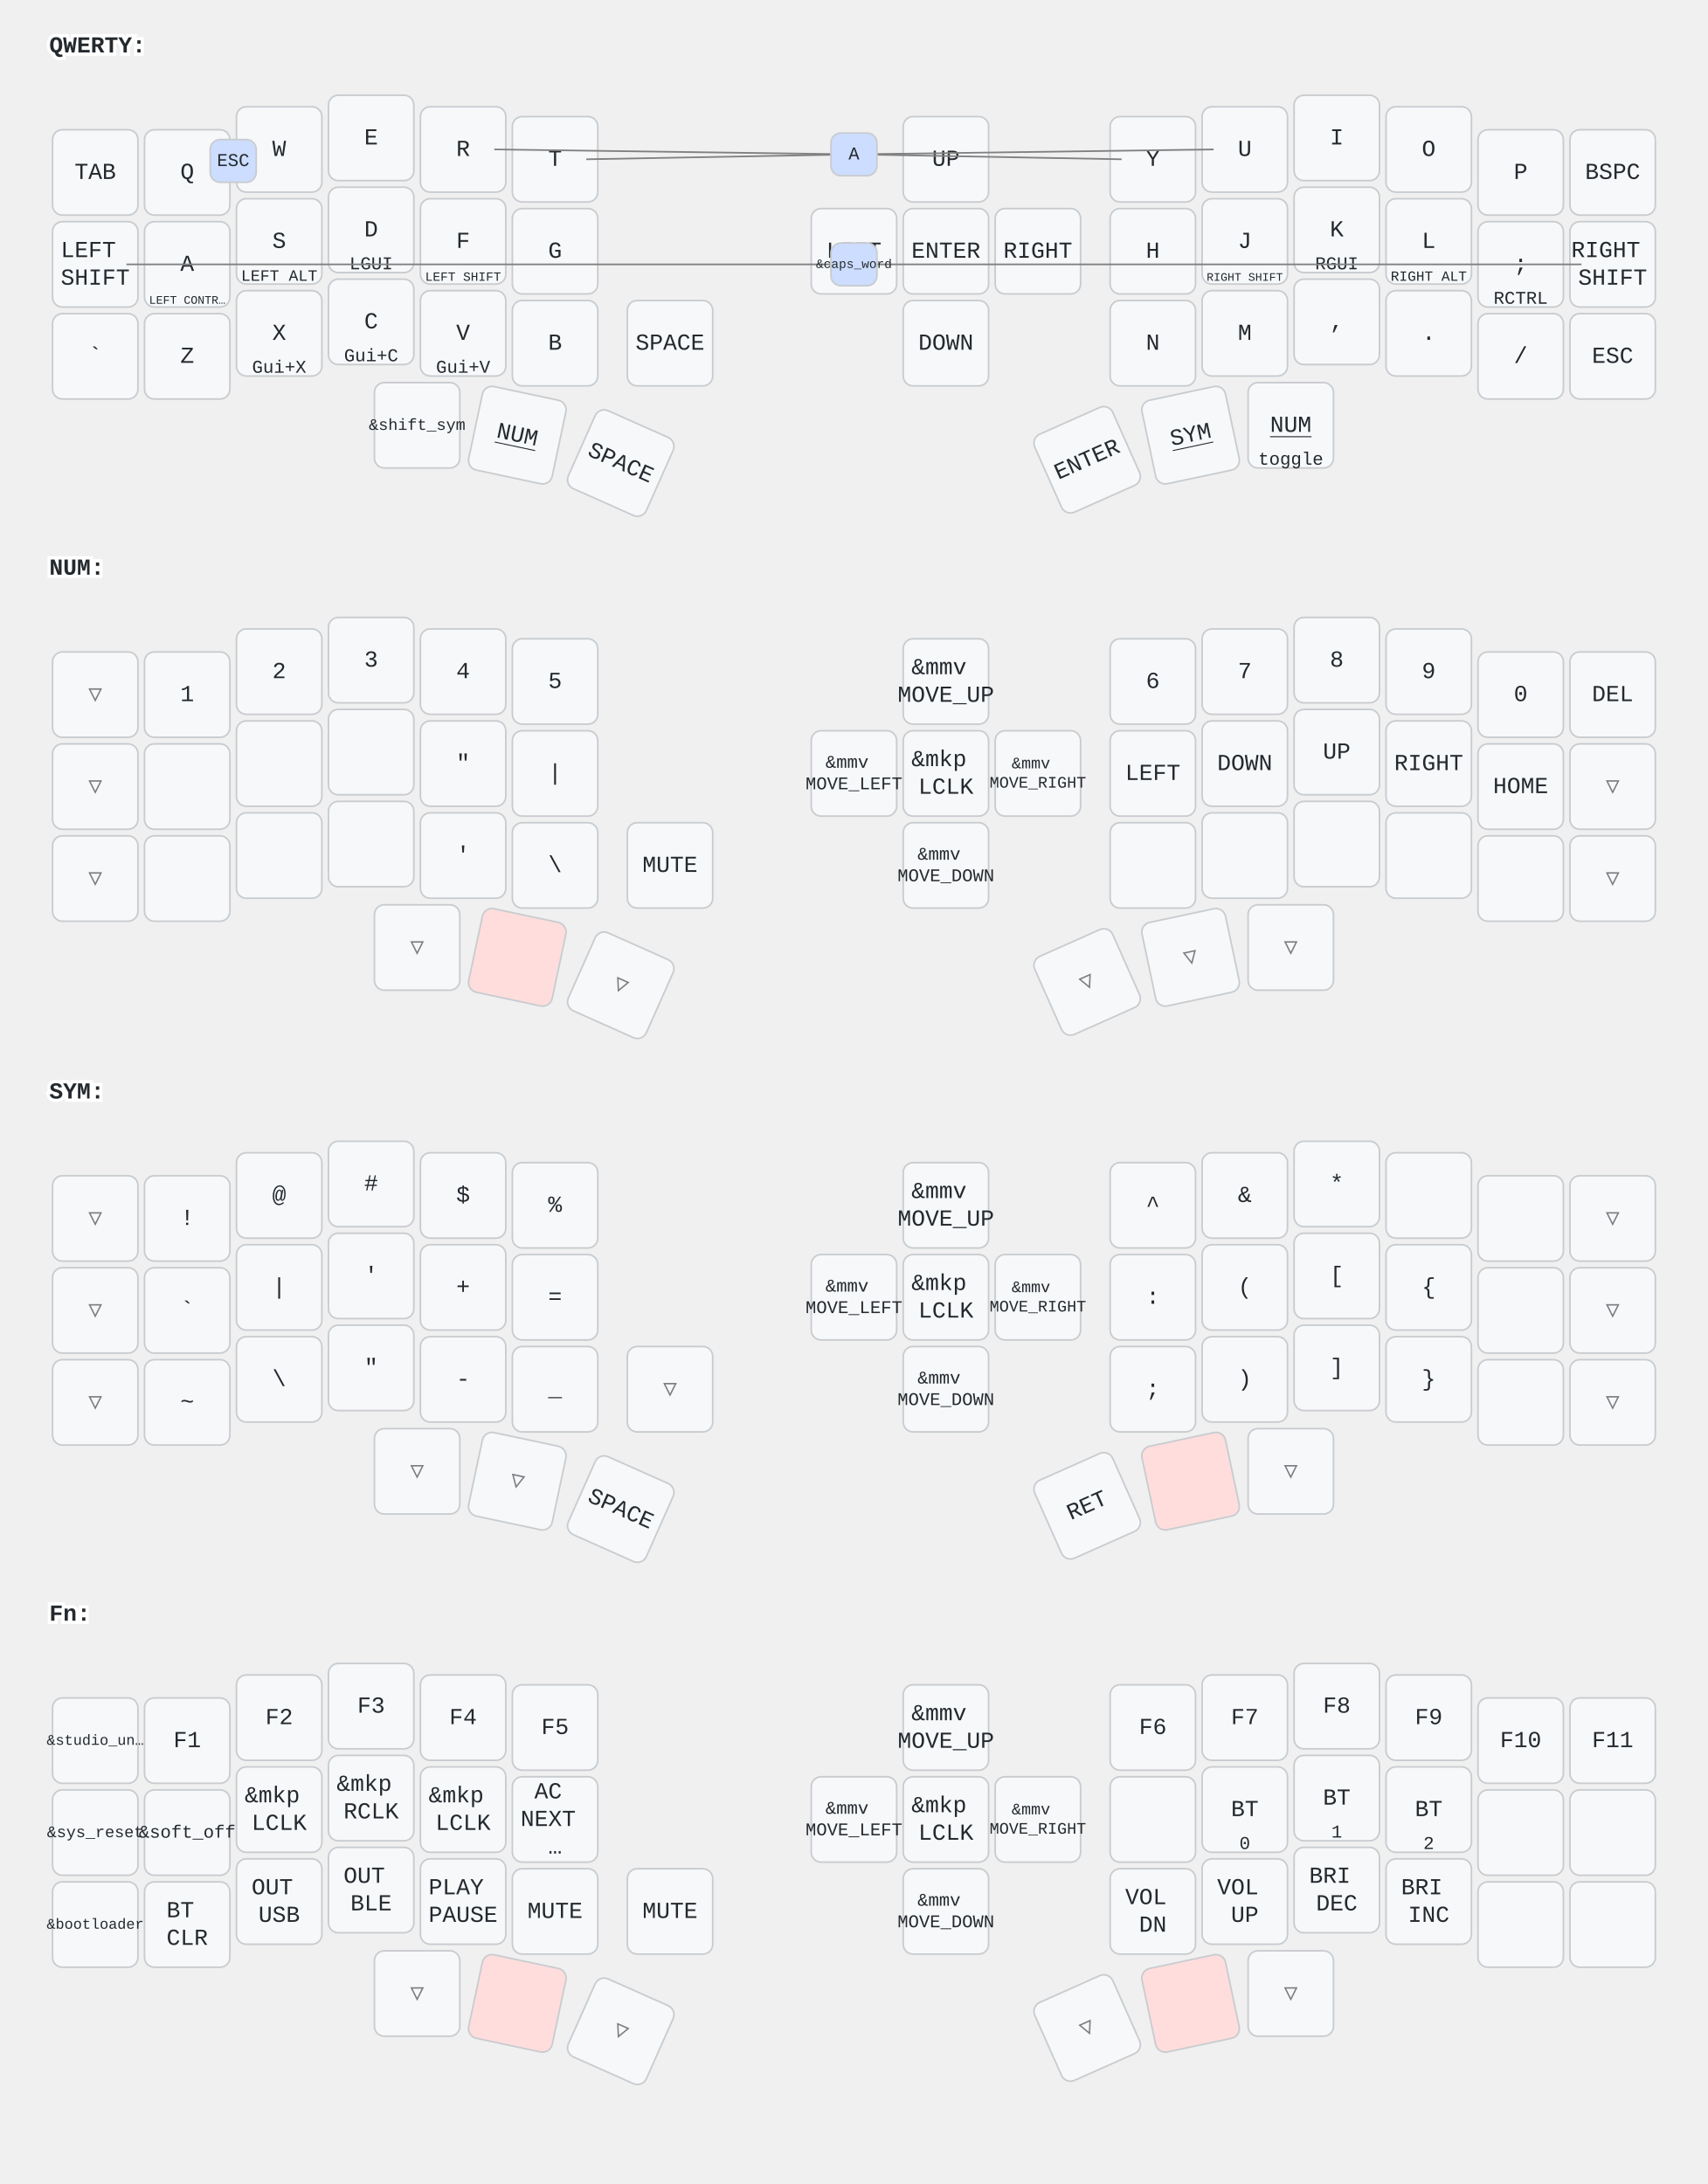
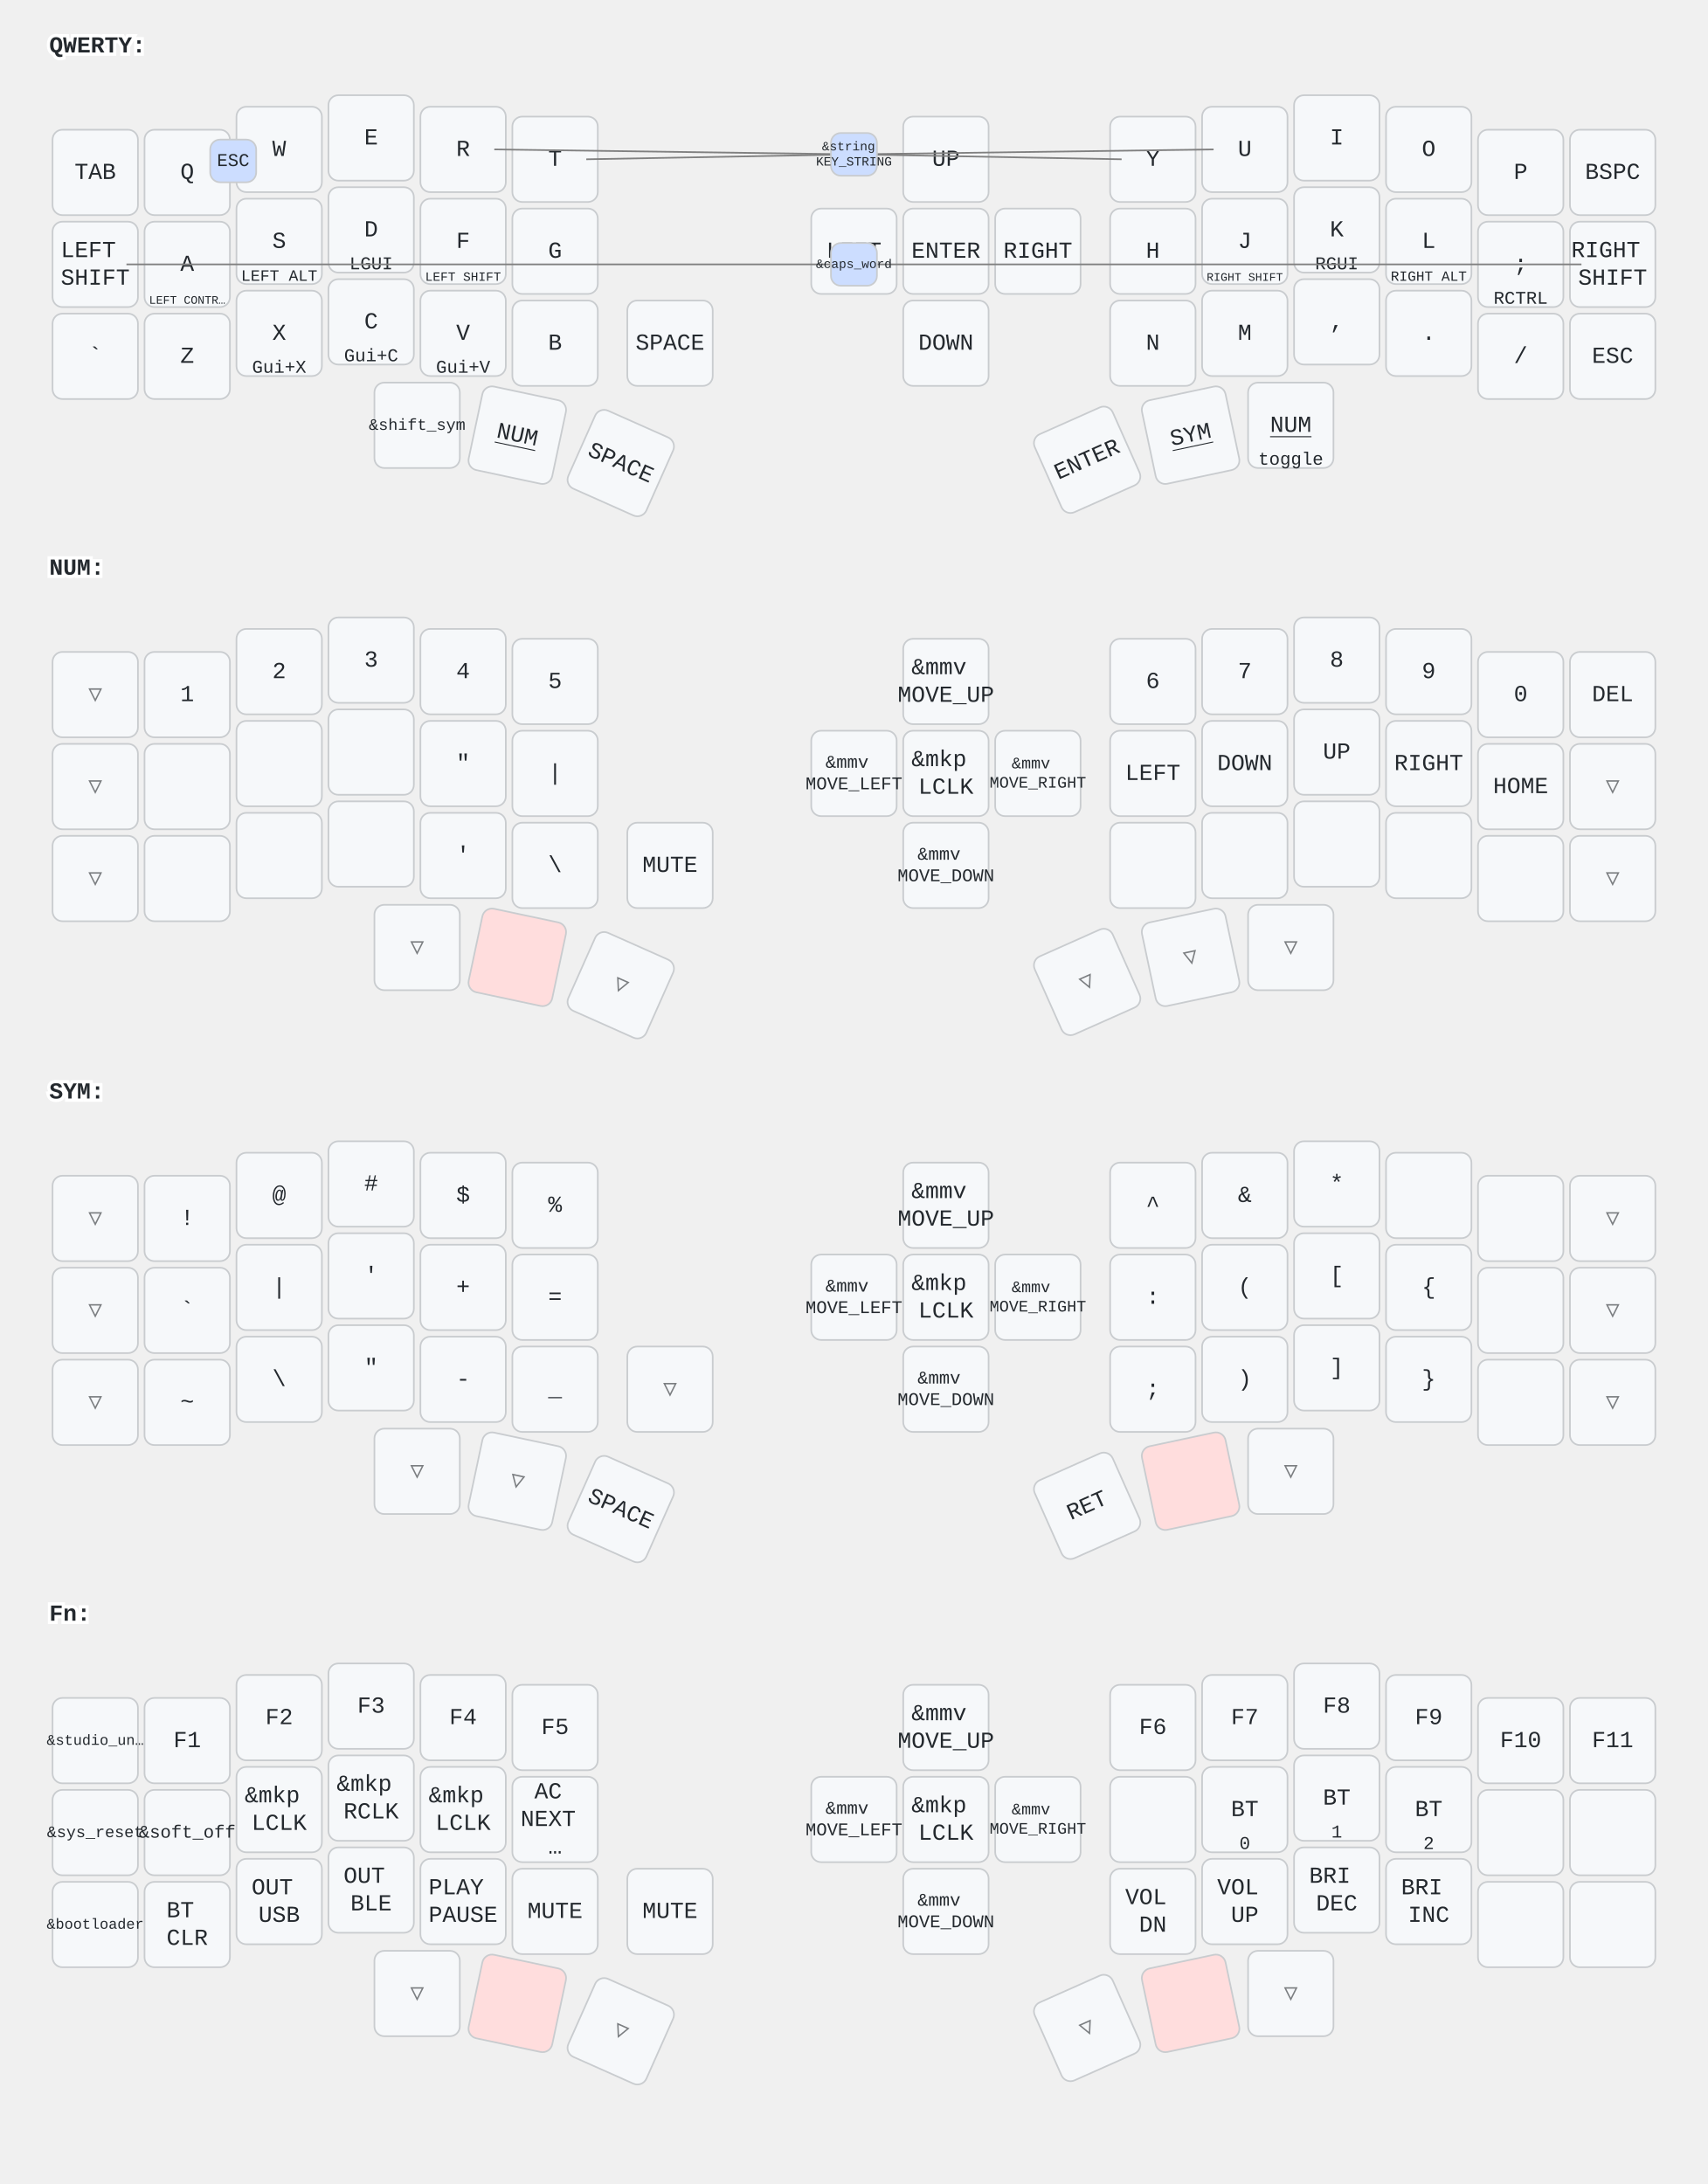
<svg xmlns="http://www.w3.org/2000/svg" width="1040" height="1330" viewBox="0 0 1040 1330" class="keymap">
  <style>/* inherit to force styles through use tags */
svg path {
    fill: inherit;
}

/* font and background color specifications */
svg.keymap {
    font-family: SFMono-Regular,Consolas,Liberation Mono,Menlo,monospace;
    font-size: 14px;
    font-kerning: normal;
    text-rendering: optimizeLegibility;
    fill: #24292e;
}

/* default key styling */
rect.key {
    fill: #f6f8fa;
}

rect.key, rect.combo {
    stroke: #c9cccf;
    stroke-width: 1;
}

/* default key side styling, only used is draw_key_sides is set */
rect.side {
    filter: brightness(90%);
}

/* color accent for combo boxes */
rect.combo, rect.combo-separate {
    fill: #cdf;
}

/* color accent for held keys */
rect.held, rect.combo.held {
    fill: #fdd;
}

/* color accent for ghost (optional) keys */
rect.ghost, rect.combo.ghost {
    stroke-dasharray: 4, 4;
    stroke-width: 2;
}

text {
    text-anchor: middle;
    dominant-baseline: middle;
}

/* styling for layer labels */
text.label {
    font-weight: bold;
    text-anchor: start;
    stroke: white;
    stroke-width: 4;
    paint-order: stroke;
}

/* styling for optional footer */
text.footer {
    text-anchor: end;
    dominant-baseline: auto;
    stroke: white;
    stroke-width: 4;
    paint-order: stroke;
}

/* styling for combo tap, and key non-tap label text */
text.combo, text.hold, text.shifted, text.left, text.right {
    font-size: 11px;
}

text.hold {
    text-anchor: middle;
    dominant-baseline: auto;
}

text.shifted {
    text-anchor: middle;
    dominant-baseline: hanging;
}

text.left {
    text-anchor: start;
}

text.right {
    text-anchor: end;
}

text.layer-activator {
    text-decoration: underline;
}

/* styling for hold/shifted label text in combo box */
text.combo.hold, text.combo.shifted, text.combo.left, text.combo.right {
    font-size: 8px;
}

/* lighter symbol for transparent keys */
text.trans {
    fill: #7b7e81;
}

/* styling for combo dendrons */
path.combo {
    stroke-width: 1;
    stroke: gray;
    fill: none;
}

/* Start Tabler Icons Cleanup */
/* cannot use height/width with glyphs */
.icon-tabler &gt; path {
    fill: inherit;
    stroke: inherit;
    stroke-width: 2;
}
/* hide tabler's default box */
.icon-tabler &gt; path[stroke="none"][fill="none"] {
    visibility: hidden;
}
/* End Tabler Icons Cleanup */
</style>
  <g transform="translate(30, 0)" class="layer-QWERTY">
    <text x="0" y="28" class="label" id="QWERTY">QWERTY:</text>
    <g transform="translate(0, 56)">
      <g transform="translate(28, 49)" class="key keypos-0">
        <rect rx="6" ry="6" x="-26" y="-26" width="52" height="52" class="key" />
        <text x="0" y="0" class="key tap">TAB</text>
      </g>
      <g transform="translate(84, 49)" class="key keypos-1">
        <rect rx="6" ry="6" x="-26" y="-26" width="52" height="52" class="key" />
        <text x="0" y="0" class="key tap">Q</text>
      </g>
      <g transform="translate(140, 35)" class="key keypos-2">
        <rect rx="6" ry="6" x="-26" y="-26" width="52" height="52" class="key" />
        <text x="0" y="0" class="key tap">W</text>
      </g>
      <g transform="translate(196, 28)" class="key keypos-3">
        <rect rx="6" ry="6" x="-26" y="-26" width="52" height="52" class="key" />
        <text x="0" y="0" class="key tap">E</text>
      </g>
      <g transform="translate(252, 35)" class="key keypos-4">
        <rect rx="6" ry="6" x="-26" y="-26" width="52" height="52" class="key" />
        <text x="0" y="0" class="key tap">R</text>
      </g>
      <g transform="translate(308, 41)" class="key keypos-5">
        <rect rx="6" ry="6" x="-26" y="-26" width="52" height="52" class="key" />
        <text x="0" y="0" class="key tap">T</text>
      </g>
      <g transform="translate(546, 41)" class="key keypos-6">
        <rect rx="6" ry="6" x="-26" y="-26" width="52" height="52" class="key" />
        <text x="0" y="0" class="key tap">UP</text>
      </g>
      <g transform="translate(672, 41)" class="key keypos-7">
        <rect rx="6" ry="6" x="-26" y="-26" width="52" height="52" class="key" />
        <text x="0" y="0" class="key tap">Y</text>
      </g>
      <g transform="translate(728, 35)" class="key keypos-8">
        <rect rx="6" ry="6" x="-26" y="-26" width="52" height="52" class="key" />
        <text x="0" y="0" class="key tap">U</text>
      </g>
      <g transform="translate(784, 28)" class="key keypos-9">
        <rect rx="6" ry="6" x="-26" y="-26" width="52" height="52" class="key" />
        <text x="0" y="0" class="key tap">I</text>
      </g>
      <g transform="translate(840, 35)" class="key keypos-10">
        <rect rx="6" ry="6" x="-26" y="-26" width="52" height="52" class="key" />
        <text x="0" y="0" class="key tap">O</text>
      </g>
      <g transform="translate(896, 49)" class="key keypos-11">
        <rect rx="6" ry="6" x="-26" y="-26" width="52" height="52" class="key" />
        <text x="0" y="0" class="key tap">P</text>
      </g>
      <g transform="translate(952, 49)" class="key keypos-12">
        <rect rx="6" ry="6" x="-26" y="-26" width="52" height="52" class="key" />
        <text x="0" y="0" class="key tap">BSPC</text>
      </g>
      <g transform="translate(28, 105)" class="key keypos-13">
        <rect rx="6" ry="6" x="-26" y="-26" width="52" height="52" class="key" />
        <text x="0" y="0" class="key tap">
          <tspan x="0" dy="-0.6em">LEFT</tspan>
          <tspan x="0" dy="1.2em">SHIFT</tspan>
        </text>
      </g>
      <g transform="translate(84, 105)" class="key keypos-14">
        <rect rx="6" ry="6" x="-26" y="-26" width="52" height="52" class="key" />
        <text x="0" y="0" class="key tap">A</text>
        <text x="0" y="24" class="key hold">
          <tspan style="font-size: 64%">LEFT CONTR…</tspan>
        </text>
      </g>
      <g transform="translate(140, 91)" class="key keypos-15">
        <rect rx="6" ry="6" x="-26" y="-26" width="52" height="52" class="key" />
        <text x="0" y="0" class="key tap">S</text>
        <text x="0" y="24" class="key hold">
          <tspan style="font-size: 88%">LEFT ALT</tspan>
        </text>
      </g>
      <g transform="translate(196, 84)" class="key keypos-16">
        <rect rx="6" ry="6" x="-26" y="-26" width="52" height="52" class="key" />
        <text x="0" y="0" class="key tap">D</text>
        <text x="0" y="24" class="key hold">LGUI</text>
      </g>
      <g transform="translate(252, 91)" class="key keypos-17">
        <rect rx="6" ry="6" x="-26" y="-26" width="52" height="52" class="key" />
        <text x="0" y="0" class="key tap">F</text>
        <text x="0" y="24" class="key hold">
          <tspan style="font-size: 70%">LEFT SHIFT</tspan>
        </text>
      </g>
      <g transform="translate(308, 97)" class="key keypos-18">
        <rect rx="6" ry="6" x="-26" y="-26" width="52" height="52" class="key" />
        <text x="0" y="0" class="key tap">G</text>
      </g>
      <g transform="translate(490, 97)" class="key keypos-19">
        <rect rx="6" ry="6" x="-26" y="-26" width="52" height="52" class="key" />
        <text x="0" y="0" class="key tap">LEFT</text>
      </g>
      <g transform="translate(546, 97)" class="key keypos-20">
        <rect rx="6" ry="6" x="-26" y="-26" width="52" height="52" class="key" />
        <text x="0" y="0" class="key tap">ENTER</text>
      </g>
      <g transform="translate(602, 97)" class="key keypos-21">
        <rect rx="6" ry="6" x="-26" y="-26" width="52" height="52" class="key" />
        <text x="0" y="0" class="key tap">RIGHT</text>
      </g>
      <g transform="translate(672, 97)" class="key keypos-22">
        <rect rx="6" ry="6" x="-26" y="-26" width="52" height="52" class="key" />
        <text x="0" y="0" class="key tap">H</text>
      </g>
      <g transform="translate(728, 91)" class="key keypos-23">
        <rect rx="6" ry="6" x="-26" y="-26" width="52" height="52" class="key" />
        <text x="0" y="0" class="key tap">J</text>
        <text x="0" y="24" class="key hold">
          <tspan style="font-size: 64%">RIGHT SHIFT</tspan>
        </text>
      </g>
      <g transform="translate(784, 84)" class="key keypos-24">
        <rect rx="6" ry="6" x="-26" y="-26" width="52" height="52" class="key" />
        <text x="0" y="0" class="key tap">K</text>
        <text x="0" y="24" class="key hold">RGUI</text>
      </g>
      <g transform="translate(840, 91)" class="key keypos-25">
        <rect rx="6" ry="6" x="-26" y="-26" width="52" height="52" class="key" />
        <text x="0" y="0" class="key tap">L</text>
        <text x="0" y="24" class="key hold">
          <tspan style="font-size: 78%">RIGHT ALT</tspan>
        </text>
      </g>
      <g transform="translate(896, 105)" class="key keypos-26">
        <rect rx="6" ry="6" x="-26" y="-26" width="52" height="52" class="key" />
        <text x="0" y="0" class="key tap">;</text>
        <text x="0" y="24" class="key hold">RCTRL</text>
      </g>
      <g transform="translate(952, 105)" class="key keypos-27">
        <rect rx="6" ry="6" x="-26" y="-26" width="52" height="52" class="key" />
        <text x="0" y="0" class="key tap">
          <tspan x="0" dy="-0.6em">RIGHT</tspan>
          <tspan x="0" dy="1.2em">SHIFT</tspan>
        </text>
      </g>
      <g transform="translate(28, 161)" class="key keypos-28">
        <rect rx="6" ry="6" x="-26" y="-26" width="52" height="52" class="key" />
        <text x="0" y="0" class="key tap">`</text>
      </g>
      <g transform="translate(84, 161)" class="key keypos-29">
        <rect rx="6" ry="6" x="-26" y="-26" width="52" height="52" class="key" />
        <text x="0" y="0" class="key tap">Z</text>
      </g>
      <g transform="translate(140, 147)" class="key keypos-30">
        <rect rx="6" ry="6" x="-26" y="-26" width="52" height="52" class="key" />
        <text x="0" y="0" class="key tap">X</text>
        <text x="0" y="24" class="key hold">Gui+X</text>
      </g>
      <g transform="translate(196, 140)" class="key keypos-31">
        <rect rx="6" ry="6" x="-26" y="-26" width="52" height="52" class="key" />
        <text x="0" y="0" class="key tap">C</text>
        <text x="0" y="24" class="key hold">Gui+C</text>
      </g>
      <g transform="translate(252, 147)" class="key keypos-32">
        <rect rx="6" ry="6" x="-26" y="-26" width="52" height="52" class="key" />
        <text x="0" y="0" class="key tap">V</text>
        <text x="0" y="24" class="key hold">Gui+V</text>
      </g>
      <g transform="translate(308, 153)" class="key keypos-33">
        <rect rx="6" ry="6" x="-26" y="-26" width="52" height="52" class="key" />
        <text x="0" y="0" class="key tap">B</text>
      </g>
      <g transform="translate(378, 153)" class="key keypos-34">
        <rect rx="6" ry="6" x="-26" y="-26" width="52" height="52" class="key" />
        <text x="0" y="0" class="key tap">SPACE</text>
      </g>
      <g transform="translate(546, 153)" class="key keypos-35">
        <rect rx="6" ry="6" x="-26" y="-26" width="52" height="52" class="key" />
        <text x="0" y="0" class="key tap">DOWN</text>
      </g>
      <g transform="translate(672, 153)" class="key keypos-36">
        <rect rx="6" ry="6" x="-26" y="-26" width="52" height="52" class="key" />
        <text x="0" y="0" class="key tap">N</text>
      </g>
      <g transform="translate(728, 147)" class="key keypos-37">
        <rect rx="6" ry="6" x="-26" y="-26" width="52" height="52" class="key" />
        <text x="0" y="0" class="key tap">M</text>
      </g>
      <g transform="translate(784, 140)" class="key keypos-38">
        <rect rx="6" ry="6" x="-26" y="-26" width="52" height="52" class="key" />
        <text x="0" y="0" class="key tap">,</text>
      </g>
      <g transform="translate(840, 147)" class="key keypos-39">
        <rect rx="6" ry="6" x="-26" y="-26" width="52" height="52" class="key" />
        <text x="0" y="0" class="key tap">.</text>
      </g>
      <g transform="translate(896, 161)" class="key keypos-40">
        <rect rx="6" ry="6" x="-26" y="-26" width="52" height="52" class="key" />
        <text x="0" y="0" class="key tap">/</text>
      </g>
      <g transform="translate(952, 161)" class="key keypos-41">
        <rect rx="6" ry="6" x="-26" y="-26" width="52" height="52" class="key" />
        <text x="0" y="0" class="key tap">ESC</text>
      </g>
      <g transform="translate(224, 203)" class="key keypos-42">
        <rect rx="6" ry="6" x="-26" y="-26" width="52" height="52" class="key" />
        <text x="0" y="0" class="key tap">
          <tspan style="font-size: 70%">&amp;shift_sym</tspan>
        </text>
      </g>
      <g transform="translate(285, 209) rotate(12.0)" class="key keypos-43">
        <rect rx="6" ry="6" x="-26" y="-26" width="52" height="52" class="key" />
        <a href="#NUM">
          <text x="0" y="0" class="key tap layer-activator">NUM</text>
        </a>
      </g>
      <g transform="translate(348, 226) rotate(24.0)" class="key keypos-44">
        <rect rx="6" ry="6" x="-26" y="-26" width="52" height="52" class="key" />
        <text x="0" y="0" class="key tap">SPACE</text>
      </g>
      <g transform="translate(632, 224) rotate(-24.0)" class="key keypos-45">
        <rect rx="6" ry="6" x="-26" y="-26" width="52" height="52" class="key" />
        <text x="0" y="0" class="key tap">ENTER</text>
      </g>
      <g transform="translate(695, 209) rotate(-12.0)" class="key keypos-46">
        <rect rx="6" ry="6" x="-26" y="-26" width="52" height="52" class="key" />
        <a href="#SYM">
          <text x="0" y="0" class="key tap layer-activator">SYM</text>
        </a>
      </g>
      <g transform="translate(756, 203)" class="key keypos-47">
        <rect rx="6" ry="6" x="-26" y="-26" width="52" height="52" class="key" />
        <a href="#NUM">
          <text x="0" y="0" class="key tap layer-activator">NUM</text>
        </a>
        <text x="0" y="24" class="key hold">toggle</text>
      </g>
      <g class="combo combopos-0">
        <rect rx="6" ry="6" x="98" y="29" width="28" height="26" class="combo" />
        <text x="112" y="42" class="combo tap">ESC</text>
      </g>
      <g class="combo combopos-1">
        <path d="M490,105 l-443,0" class="combo" />
        <path d="M490,105 l443,0" class="combo" />
        <rect rx="6" ry="6" x="476" y="92" width="28" height="26" class="combo" />
        <text x="490" y="105" class="combo tap">
          <tspan style="font-size: 70%">&amp;caps_word</tspan>
        </text>
      </g>
      <g class="combo combopos-2">
        <path d="M490,38 l-219,-3" class="combo" />
        <path d="M490,38 l-163,3" class="combo" />
        <path d="M490,38 l163,3" class="combo" />
        <path d="M490,38 l219,-3" class="combo" />
        <rect rx="6" ry="6" x="476" y="25" width="28" height="26" class="combo" />
-         <text x="490" y="38" class="combo tap">A</text>
+         <text x="490" y="38" class="combo tap">
+           <tspan x="490" dy="-0.6em" style="font-size: 70%">&amp;string</tspan>
+           <tspan x="490" dy="1.2em" style="font-size: 70%">KEY_STRING</tspan>
+         </text>
      </g>
    </g>
  </g>
  <g transform="translate(30, 318)" class="layer-NUM">
    <text x="0" y="28" class="label" id="NUM">NUM:</text>
    <g transform="translate(0, 56)">
      <g transform="translate(28, 49)" class="key trans keypos-0">
        <rect rx="6" ry="6" x="-26" y="-26" width="52" height="52" class="key trans" />
        <text x="0" y="0" class="key trans tap">▽</text>
      </g>
      <g transform="translate(84, 49)" class="key keypos-1">
        <rect rx="6" ry="6" x="-26" y="-26" width="52" height="52" class="key" />
        <text x="0" y="0" class="key tap">1</text>
      </g>
      <g transform="translate(140, 35)" class="key keypos-2">
        <rect rx="6" ry="6" x="-26" y="-26" width="52" height="52" class="key" />
        <text x="0" y="0" class="key tap">2</text>
      </g>
      <g transform="translate(196, 28)" class="key keypos-3">
        <rect rx="6" ry="6" x="-26" y="-26" width="52" height="52" class="key" />
        <text x="0" y="0" class="key tap">3</text>
      </g>
      <g transform="translate(252, 35)" class="key keypos-4">
        <rect rx="6" ry="6" x="-26" y="-26" width="52" height="52" class="key" />
        <text x="0" y="0" class="key tap">4</text>
      </g>
      <g transform="translate(308, 41)" class="key keypos-5">
        <rect rx="6" ry="6" x="-26" y="-26" width="52" height="52" class="key" />
        <text x="0" y="0" class="key tap">5</text>
      </g>
      <g transform="translate(546, 41)" class="key keypos-6">
        <rect rx="6" ry="6" x="-26" y="-26" width="52" height="52" class="key" />
        <text x="0" y="0" class="key tap">
          <tspan x="0" dy="-0.6em">&amp;mmv</tspan>
          <tspan x="0" dy="1.2em">MOVE_UP</tspan>
        </text>
      </g>
      <g transform="translate(672, 41)" class="key keypos-7">
        <rect rx="6" ry="6" x="-26" y="-26" width="52" height="52" class="key" />
        <text x="0" y="0" class="key tap">6</text>
      </g>
      <g transform="translate(728, 35)" class="key keypos-8">
        <rect rx="6" ry="6" x="-26" y="-26" width="52" height="52" class="key" />
        <text x="0" y="0" class="key tap">7</text>
      </g>
      <g transform="translate(784, 28)" class="key keypos-9">
        <rect rx="6" ry="6" x="-26" y="-26" width="52" height="52" class="key" />
        <text x="0" y="0" class="key tap">8</text>
      </g>
      <g transform="translate(840, 35)" class="key keypos-10">
        <rect rx="6" ry="6" x="-26" y="-26" width="52" height="52" class="key" />
        <text x="0" y="0" class="key tap">9</text>
      </g>
      <g transform="translate(896, 49)" class="key keypos-11">
        <rect rx="6" ry="6" x="-26" y="-26" width="52" height="52" class="key" />
        <text x="0" y="0" class="key tap">0</text>
      </g>
      <g transform="translate(952, 49)" class="key keypos-12">
        <rect rx="6" ry="6" x="-26" y="-26" width="52" height="52" class="key" />
        <text x="0" y="0" class="key tap">DEL</text>
      </g>
      <g transform="translate(28, 105)" class="key trans keypos-13">
        <rect rx="6" ry="6" x="-26" y="-26" width="52" height="52" class="key trans" />
        <text x="0" y="0" class="key trans tap">▽</text>
      </g>
      <g transform="translate(84, 105)" class="key keypos-14">
        <rect rx="6" ry="6" x="-26" y="-26" width="52" height="52" class="key" />
      </g>
      <g transform="translate(140, 91)" class="key keypos-15">
        <rect rx="6" ry="6" x="-26" y="-26" width="52" height="52" class="key" />
      </g>
      <g transform="translate(196, 84)" class="key keypos-16">
        <rect rx="6" ry="6" x="-26" y="-26" width="52" height="52" class="key" />
      </g>
      <g transform="translate(252, 91)" class="key keypos-17">
        <rect rx="6" ry="6" x="-26" y="-26" width="52" height="52" class="key" />
        <text x="0" y="0" class="key tap">"</text>
      </g>
      <g transform="translate(308, 97)" class="key keypos-18">
        <rect rx="6" ry="6" x="-26" y="-26" width="52" height="52" class="key" />
        <text x="0" y="0" class="key tap">|</text>
      </g>
      <g transform="translate(490, 97)" class="key keypos-19">
        <rect rx="6" ry="6" x="-26" y="-26" width="52" height="52" class="key" />
        <text x="0" y="0" class="key tap">
          <tspan x="0" dy="-0.6em" style="font-size: 78%">&amp;mmv</tspan>
          <tspan x="0" dy="1.2em" style="font-size: 78%">MOVE_LEFT</tspan>
        </text>
      </g>
      <g transform="translate(546, 97)" class="key keypos-20">
        <rect rx="6" ry="6" x="-26" y="-26" width="52" height="52" class="key" />
        <text x="0" y="0" class="key tap">
          <tspan x="0" dy="-0.6em">&amp;mkp</tspan>
          <tspan x="0" dy="1.2em">LCLK</tspan>
        </text>
      </g>
      <g transform="translate(602, 97)" class="key keypos-21">
        <rect rx="6" ry="6" x="-26" y="-26" width="52" height="52" class="key" />
        <text x="0" y="0" class="key tap">
          <tspan x="0" dy="-0.6em" style="font-size: 70%">&amp;mmv</tspan>
          <tspan x="0" dy="1.2em" style="font-size: 70%">MOVE_RIGHT</tspan>
        </text>
      </g>
      <g transform="translate(672, 97)" class="key keypos-22">
        <rect rx="6" ry="6" x="-26" y="-26" width="52" height="52" class="key" />
        <text x="0" y="0" class="key tap">LEFT</text>
      </g>
      <g transform="translate(728, 91)" class="key keypos-23">
        <rect rx="6" ry="6" x="-26" y="-26" width="52" height="52" class="key" />
        <text x="0" y="0" class="key tap">DOWN</text>
      </g>
      <g transform="translate(784, 84)" class="key keypos-24">
        <rect rx="6" ry="6" x="-26" y="-26" width="52" height="52" class="key" />
        <text x="0" y="0" class="key tap">UP</text>
      </g>
      <g transform="translate(840, 91)" class="key keypos-25">
        <rect rx="6" ry="6" x="-26" y="-26" width="52" height="52" class="key" />
        <text x="0" y="0" class="key tap">RIGHT</text>
      </g>
      <g transform="translate(896, 105)" class="key keypos-26">
        <rect rx="6" ry="6" x="-26" y="-26" width="52" height="52" class="key" />
        <text x="0" y="0" class="key tap">HOME</text>
      </g>
      <g transform="translate(952, 105)" class="key trans keypos-27">
        <rect rx="6" ry="6" x="-26" y="-26" width="52" height="52" class="key trans" />
        <text x="0" y="0" class="key trans tap">▽</text>
      </g>
      <g transform="translate(28, 161)" class="key trans keypos-28">
        <rect rx="6" ry="6" x="-26" y="-26" width="52" height="52" class="key trans" />
        <text x="0" y="0" class="key trans tap">▽</text>
      </g>
      <g transform="translate(84, 161)" class="key keypos-29">
        <rect rx="6" ry="6" x="-26" y="-26" width="52" height="52" class="key" />
      </g>
      <g transform="translate(140, 147)" class="key keypos-30">
        <rect rx="6" ry="6" x="-26" y="-26" width="52" height="52" class="key" />
      </g>
      <g transform="translate(196, 140)" class="key keypos-31">
        <rect rx="6" ry="6" x="-26" y="-26" width="52" height="52" class="key" />
      </g>
      <g transform="translate(252, 147)" class="key keypos-32">
        <rect rx="6" ry="6" x="-26" y="-26" width="52" height="52" class="key" />
        <text x="0" y="0" class="key tap">'</text>
      </g>
      <g transform="translate(308, 153)" class="key keypos-33">
        <rect rx="6" ry="6" x="-26" y="-26" width="52" height="52" class="key" />
        <text x="0" y="0" class="key tap">\</text>
      </g>
      <g transform="translate(378, 153)" class="key keypos-34">
        <rect rx="6" ry="6" x="-26" y="-26" width="52" height="52" class="key" />
        <text x="0" y="0" class="key tap">MUTE</text>
      </g>
      <g transform="translate(546, 153)" class="key keypos-35">
        <rect rx="6" ry="6" x="-26" y="-26" width="52" height="52" class="key" />
        <text x="0" y="0" class="key tap">
          <tspan x="0" dy="-0.6em" style="font-size: 78%">&amp;mmv</tspan>
          <tspan x="0" dy="1.2em" style="font-size: 78%">MOVE_DOWN</tspan>
        </text>
      </g>
      <g transform="translate(672, 153)" class="key keypos-36">
        <rect rx="6" ry="6" x="-26" y="-26" width="52" height="52" class="key" />
      </g>
      <g transform="translate(728, 147)" class="key keypos-37">
        <rect rx="6" ry="6" x="-26" y="-26" width="52" height="52" class="key" />
      </g>
      <g transform="translate(784, 140)" class="key keypos-38">
        <rect rx="6" ry="6" x="-26" y="-26" width="52" height="52" class="key" />
      </g>
      <g transform="translate(840, 147)" class="key keypos-39">
        <rect rx="6" ry="6" x="-26" y="-26" width="52" height="52" class="key" />
      </g>
      <g transform="translate(896, 161)" class="key keypos-40">
        <rect rx="6" ry="6" x="-26" y="-26" width="52" height="52" class="key" />
      </g>
      <g transform="translate(952, 161)" class="key trans keypos-41">
        <rect rx="6" ry="6" x="-26" y="-26" width="52" height="52" class="key trans" />
        <text x="0" y="0" class="key trans tap">▽</text>
      </g>
      <g transform="translate(224, 203)" class="key trans keypos-42">
        <rect rx="6" ry="6" x="-26" y="-26" width="52" height="52" class="key trans" />
        <text x="0" y="0" class="key trans tap">▽</text>
      </g>
      <g transform="translate(285, 209) rotate(12.0)" class="key held keypos-43">
        <rect rx="6" ry="6" x="-26" y="-26" width="52" height="52" class="key held" />
      </g>
      <g transform="translate(348, 226) rotate(24.0)" class="key trans keypos-44">
        <rect rx="6" ry="6" x="-26" y="-26" width="52" height="52" class="key trans" />
        <text x="0" y="0" class="key trans tap">▽</text>
      </g>
      <g transform="translate(632, 224) rotate(-24.0)" class="key trans keypos-45">
        <rect rx="6" ry="6" x="-26" y="-26" width="52" height="52" class="key trans" />
        <text x="0" y="0" class="key trans tap">▽</text>
      </g>
      <g transform="translate(695, 209) rotate(-12.0)" class="key trans keypos-46">
        <rect rx="6" ry="6" x="-26" y="-26" width="52" height="52" class="key trans" />
        <text x="0" y="0" class="key trans tap">▽</text>
      </g>
      <g transform="translate(756, 203)" class="key trans keypos-47">
        <rect rx="6" ry="6" x="-26" y="-26" width="52" height="52" class="key trans" />
        <text x="0" y="0" class="key trans tap">▽</text>
      </g>
    </g>
  </g>
  <g transform="translate(30, 637)" class="layer-SYM">
    <text x="0" y="28" class="label" id="SYM">SYM:</text>
    <g transform="translate(0, 56)">
      <g transform="translate(28, 49)" class="key trans keypos-0">
        <rect rx="6" ry="6" x="-26" y="-26" width="52" height="52" class="key trans" />
        <text x="0" y="0" class="key trans tap">▽</text>
      </g>
      <g transform="translate(84, 49)" class="key keypos-1">
        <rect rx="6" ry="6" x="-26" y="-26" width="52" height="52" class="key" />
        <text x="0" y="0" class="key tap">!</text>
      </g>
      <g transform="translate(140, 35)" class="key keypos-2">
        <rect rx="6" ry="6" x="-26" y="-26" width="52" height="52" class="key" />
        <text x="0" y="0" class="key tap">@</text>
      </g>
      <g transform="translate(196, 28)" class="key keypos-3">
        <rect rx="6" ry="6" x="-26" y="-26" width="52" height="52" class="key" />
        <text x="0" y="0" class="key tap">#</text>
      </g>
      <g transform="translate(252, 35)" class="key keypos-4">
        <rect rx="6" ry="6" x="-26" y="-26" width="52" height="52" class="key" />
        <text x="0" y="0" class="key tap">$</text>
      </g>
      <g transform="translate(308, 41)" class="key keypos-5">
        <rect rx="6" ry="6" x="-26" y="-26" width="52" height="52" class="key" />
        <text x="0" y="0" class="key tap">%</text>
      </g>
      <g transform="translate(546, 41)" class="key keypos-6">
        <rect rx="6" ry="6" x="-26" y="-26" width="52" height="52" class="key" />
        <text x="0" y="0" class="key tap">
          <tspan x="0" dy="-0.6em">&amp;mmv</tspan>
          <tspan x="0" dy="1.2em">MOVE_UP</tspan>
        </text>
      </g>
      <g transform="translate(672, 41)" class="key keypos-7">
        <rect rx="6" ry="6" x="-26" y="-26" width="52" height="52" class="key" />
        <text x="0" y="0" class="key tap">^</text>
      </g>
      <g transform="translate(728, 35)" class="key keypos-8">
        <rect rx="6" ry="6" x="-26" y="-26" width="52" height="52" class="key" />
        <text x="0" y="0" class="key tap">&amp;</text>
      </g>
      <g transform="translate(784, 28)" class="key keypos-9">
        <rect rx="6" ry="6" x="-26" y="-26" width="52" height="52" class="key" />
        <text x="0" y="0" class="key tap">*</text>
      </g>
      <g transform="translate(840, 35)" class="key keypos-10">
        <rect rx="6" ry="6" x="-26" y="-26" width="52" height="52" class="key" />
      </g>
      <g transform="translate(896, 49)" class="key keypos-11">
        <rect rx="6" ry="6" x="-26" y="-26" width="52" height="52" class="key" />
      </g>
      <g transform="translate(952, 49)" class="key trans keypos-12">
        <rect rx="6" ry="6" x="-26" y="-26" width="52" height="52" class="key trans" />
        <text x="0" y="0" class="key trans tap">▽</text>
      </g>
      <g transform="translate(28, 105)" class="key trans keypos-13">
        <rect rx="6" ry="6" x="-26" y="-26" width="52" height="52" class="key trans" />
        <text x="0" y="0" class="key trans tap">▽</text>
      </g>
      <g transform="translate(84, 105)" class="key keypos-14">
        <rect rx="6" ry="6" x="-26" y="-26" width="52" height="52" class="key" />
        <text x="0" y="0" class="key tap">`</text>
      </g>
      <g transform="translate(140, 91)" class="key keypos-15">
        <rect rx="6" ry="6" x="-26" y="-26" width="52" height="52" class="key" />
        <text x="0" y="0" class="key tap">|</text>
      </g>
      <g transform="translate(196, 84)" class="key keypos-16">
        <rect rx="6" ry="6" x="-26" y="-26" width="52" height="52" class="key" />
        <text x="0" y="0" class="key tap">'</text>
      </g>
      <g transform="translate(252, 91)" class="key keypos-17">
        <rect rx="6" ry="6" x="-26" y="-26" width="52" height="52" class="key" />
        <text x="0" y="0" class="key tap">+</text>
      </g>
      <g transform="translate(308, 97)" class="key keypos-18">
        <rect rx="6" ry="6" x="-26" y="-26" width="52" height="52" class="key" />
        <text x="0" y="0" class="key tap">=</text>
      </g>
      <g transform="translate(490, 97)" class="key keypos-19">
        <rect rx="6" ry="6" x="-26" y="-26" width="52" height="52" class="key" />
        <text x="0" y="0" class="key tap">
          <tspan x="0" dy="-0.6em" style="font-size: 78%">&amp;mmv</tspan>
          <tspan x="0" dy="1.2em" style="font-size: 78%">MOVE_LEFT</tspan>
        </text>
      </g>
      <g transform="translate(546, 97)" class="key keypos-20">
        <rect rx="6" ry="6" x="-26" y="-26" width="52" height="52" class="key" />
        <text x="0" y="0" class="key tap">
          <tspan x="0" dy="-0.6em">&amp;mkp</tspan>
          <tspan x="0" dy="1.2em">LCLK</tspan>
        </text>
      </g>
      <g transform="translate(602, 97)" class="key keypos-21">
        <rect rx="6" ry="6" x="-26" y="-26" width="52" height="52" class="key" />
        <text x="0" y="0" class="key tap">
          <tspan x="0" dy="-0.6em" style="font-size: 70%">&amp;mmv</tspan>
          <tspan x="0" dy="1.2em" style="font-size: 70%">MOVE_RIGHT</tspan>
        </text>
      </g>
      <g transform="translate(672, 97)" class="key keypos-22">
        <rect rx="6" ry="6" x="-26" y="-26" width="52" height="52" class="key" />
        <text x="0" y="0" class="key tap">:</text>
      </g>
      <g transform="translate(728, 91)" class="key keypos-23">
        <rect rx="6" ry="6" x="-26" y="-26" width="52" height="52" class="key" />
        <text x="0" y="0" class="key tap">(</text>
      </g>
      <g transform="translate(784, 84)" class="key keypos-24">
        <rect rx="6" ry="6" x="-26" y="-26" width="52" height="52" class="key" />
        <text x="0" y="0" class="key tap">[</text>
      </g>
      <g transform="translate(840, 91)" class="key keypos-25">
        <rect rx="6" ry="6" x="-26" y="-26" width="52" height="52" class="key" />
        <text x="0" y="0" class="key tap">{</text>
      </g>
      <g transform="translate(896, 105)" class="key keypos-26">
        <rect rx="6" ry="6" x="-26" y="-26" width="52" height="52" class="key" />
      </g>
      <g transform="translate(952, 105)" class="key trans keypos-27">
        <rect rx="6" ry="6" x="-26" y="-26" width="52" height="52" class="key trans" />
        <text x="0" y="0" class="key trans tap">▽</text>
      </g>
      <g transform="translate(28, 161)" class="key trans keypos-28">
        <rect rx="6" ry="6" x="-26" y="-26" width="52" height="52" class="key trans" />
        <text x="0" y="0" class="key trans tap">▽</text>
      </g>
      <g transform="translate(84, 161)" class="key keypos-29">
        <rect rx="6" ry="6" x="-26" y="-26" width="52" height="52" class="key" />
        <text x="0" y="0" class="key tap">~</text>
      </g>
      <g transform="translate(140, 147)" class="key keypos-30">
        <rect rx="6" ry="6" x="-26" y="-26" width="52" height="52" class="key" />
        <text x="0" y="0" class="key tap">\</text>
      </g>
      <g transform="translate(196, 140)" class="key keypos-31">
        <rect rx="6" ry="6" x="-26" y="-26" width="52" height="52" class="key" />
        <text x="0" y="0" class="key tap">"</text>
      </g>
      <g transform="translate(252, 147)" class="key keypos-32">
        <rect rx="6" ry="6" x="-26" y="-26" width="52" height="52" class="key" />
        <text x="0" y="0" class="key tap">-</text>
      </g>
      <g transform="translate(308, 153)" class="key keypos-33">
        <rect rx="6" ry="6" x="-26" y="-26" width="52" height="52" class="key" />
        <text x="0" y="0" class="key tap">_</text>
      </g>
      <g transform="translate(378, 153)" class="key trans keypos-34">
        <rect rx="6" ry="6" x="-26" y="-26" width="52" height="52" class="key trans" />
        <text x="0" y="0" class="key trans tap">▽</text>
      </g>
      <g transform="translate(546, 153)" class="key keypos-35">
        <rect rx="6" ry="6" x="-26" y="-26" width="52" height="52" class="key" />
        <text x="0" y="0" class="key tap">
          <tspan x="0" dy="-0.6em" style="font-size: 78%">&amp;mmv</tspan>
          <tspan x="0" dy="1.2em" style="font-size: 78%">MOVE_DOWN</tspan>
        </text>
      </g>
      <g transform="translate(672, 153)" class="key keypos-36">
        <rect rx="6" ry="6" x="-26" y="-26" width="52" height="52" class="key" />
        <text x="0" y="0" class="key tap">;</text>
      </g>
      <g transform="translate(728, 147)" class="key keypos-37">
        <rect rx="6" ry="6" x="-26" y="-26" width="52" height="52" class="key" />
        <text x="0" y="0" class="key tap">)</text>
      </g>
      <g transform="translate(784, 140)" class="key keypos-38">
        <rect rx="6" ry="6" x="-26" y="-26" width="52" height="52" class="key" />
        <text x="0" y="0" class="key tap">]</text>
      </g>
      <g transform="translate(840, 147)" class="key keypos-39">
        <rect rx="6" ry="6" x="-26" y="-26" width="52" height="52" class="key" />
        <text x="0" y="0" class="key tap">}</text>
      </g>
      <g transform="translate(896, 161)" class="key keypos-40">
        <rect rx="6" ry="6" x="-26" y="-26" width="52" height="52" class="key" />
      </g>
      <g transform="translate(952, 161)" class="key trans keypos-41">
        <rect rx="6" ry="6" x="-26" y="-26" width="52" height="52" class="key trans" />
        <text x="0" y="0" class="key trans tap">▽</text>
      </g>
      <g transform="translate(224, 203)" class="key trans keypos-42">
        <rect rx="6" ry="6" x="-26" y="-26" width="52" height="52" class="key trans" />
        <text x="0" y="0" class="key trans tap">▽</text>
      </g>
      <g transform="translate(285, 209) rotate(12.0)" class="key trans keypos-43">
        <rect rx="6" ry="6" x="-26" y="-26" width="52" height="52" class="key trans" />
        <text x="0" y="0" class="key trans tap">▽</text>
      </g>
      <g transform="translate(348, 226) rotate(24.0)" class="key keypos-44">
        <rect rx="6" ry="6" x="-26" y="-26" width="52" height="52" class="key" />
        <text x="0" y="0" class="key tap">SPACE</text>
      </g>
      <g transform="translate(632, 224) rotate(-24.0)" class="key keypos-45">
        <rect rx="6" ry="6" x="-26" y="-26" width="52" height="52" class="key" />
        <text x="0" y="0" class="key tap">RET</text>
      </g>
      <g transform="translate(695, 209) rotate(-12.0)" class="key held keypos-46">
        <rect rx="6" ry="6" x="-26" y="-26" width="52" height="52" class="key held" />
      </g>
      <g transform="translate(756, 203)" class="key trans keypos-47">
        <rect rx="6" ry="6" x="-26" y="-26" width="52" height="52" class="key trans" />
        <text x="0" y="0" class="key trans tap">▽</text>
      </g>
    </g>
  </g>
  <g transform="translate(30, 955)" class="layer-Fn">
    <text x="0" y="28" class="label" id="Fn">Fn:</text>
    <g transform="translate(0, 56)">
      <g transform="translate(28, 49)" class="key keypos-0">
        <rect rx="6" ry="6" x="-26" y="-26" width="52" height="52" class="key" />
        <text x="0" y="0" class="key tap">
          <tspan style="font-size: 64%">&amp;studio_un…</tspan>
        </text>
      </g>
      <g transform="translate(84, 49)" class="key keypos-1">
        <rect rx="6" ry="6" x="-26" y="-26" width="52" height="52" class="key" />
        <text x="0" y="0" class="key tap">F1</text>
      </g>
      <g transform="translate(140, 35)" class="key keypos-2">
        <rect rx="6" ry="6" x="-26" y="-26" width="52" height="52" class="key" />
        <text x="0" y="0" class="key tap">F2</text>
      </g>
      <g transform="translate(196, 28)" class="key keypos-3">
        <rect rx="6" ry="6" x="-26" y="-26" width="52" height="52" class="key" />
        <text x="0" y="0" class="key tap">F3</text>
      </g>
      <g transform="translate(252, 35)" class="key keypos-4">
        <rect rx="6" ry="6" x="-26" y="-26" width="52" height="52" class="key" />
        <text x="0" y="0" class="key tap">F4</text>
      </g>
      <g transform="translate(308, 41)" class="key keypos-5">
        <rect rx="6" ry="6" x="-26" y="-26" width="52" height="52" class="key" />
        <text x="0" y="0" class="key tap">F5</text>
      </g>
      <g transform="translate(546, 41)" class="key keypos-6">
        <rect rx="6" ry="6" x="-26" y="-26" width="52" height="52" class="key" />
        <text x="0" y="0" class="key tap">
          <tspan x="0" dy="-0.6em">&amp;mmv</tspan>
          <tspan x="0" dy="1.2em">MOVE_UP</tspan>
        </text>
      </g>
      <g transform="translate(672, 41)" class="key keypos-7">
        <rect rx="6" ry="6" x="-26" y="-26" width="52" height="52" class="key" />
        <text x="0" y="0" class="key tap">F6</text>
      </g>
      <g transform="translate(728, 35)" class="key keypos-8">
        <rect rx="6" ry="6" x="-26" y="-26" width="52" height="52" class="key" />
        <text x="0" y="0" class="key tap">F7</text>
      </g>
      <g transform="translate(784, 28)" class="key keypos-9">
        <rect rx="6" ry="6" x="-26" y="-26" width="52" height="52" class="key" />
        <text x="0" y="0" class="key tap">F8</text>
      </g>
      <g transform="translate(840, 35)" class="key keypos-10">
        <rect rx="6" ry="6" x="-26" y="-26" width="52" height="52" class="key" />
        <text x="0" y="0" class="key tap">F9</text>
      </g>
      <g transform="translate(896, 49)" class="key keypos-11">
        <rect rx="6" ry="6" x="-26" y="-26" width="52" height="52" class="key" />
        <text x="0" y="0" class="key tap">F10</text>
      </g>
      <g transform="translate(952, 49)" class="key keypos-12">
        <rect rx="6" ry="6" x="-26" y="-26" width="52" height="52" class="key" />
        <text x="0" y="0" class="key tap">F11</text>
      </g>
      <g transform="translate(28, 105)" class="key keypos-13">
        <rect rx="6" ry="6" x="-26" y="-26" width="52" height="52" class="key" />
        <text x="0" y="0" class="key tap">
          <tspan style="font-size: 70%">&amp;sys_reset</tspan>
        </text>
      </g>
      <g transform="translate(84, 105)" class="key keypos-14">
        <rect rx="6" ry="6" x="-26" y="-26" width="52" height="52" class="key" />
        <text x="0" y="0" class="key tap">
          <tspan style="font-size: 78%">&amp;soft_off</tspan>
        </text>
      </g>
      <g transform="translate(140, 91)" class="key keypos-15">
        <rect rx="6" ry="6" x="-26" y="-26" width="52" height="52" class="key" />
        <text x="0" y="0" class="key tap">
          <tspan x="0" dy="-0.6em">&amp;mkp</tspan>
          <tspan x="0" dy="1.2em">LCLK</tspan>
        </text>
      </g>
      <g transform="translate(196, 84)" class="key keypos-16">
        <rect rx="6" ry="6" x="-26" y="-26" width="52" height="52" class="key" />
        <text x="0" y="0" class="key tap">
          <tspan x="0" dy="-0.6em">&amp;mkp</tspan>
          <tspan x="0" dy="1.2em">RCLK</tspan>
        </text>
      </g>
      <g transform="translate(252, 91)" class="key keypos-17">
        <rect rx="6" ry="6" x="-26" y="-26" width="52" height="52" class="key" />
        <text x="0" y="0" class="key tap">
          <tspan x="0" dy="-0.6em">&amp;mkp</tspan>
          <tspan x="0" dy="1.2em">LCLK</tspan>
        </text>
      </g>
      <g transform="translate(308, 97)" class="key keypos-18">
        <rect rx="6" ry="6" x="-26" y="-26" width="52" height="52" class="key" />
        <text x="0" y="0" class="key tap">
          <tspan x="0" dy="-1.2em">AC</tspan>
          <tspan x="0" dy="1.2em">NEXT</tspan>
          <tspan x="0" dy="1.2em">…</tspan>
        </text>
      </g>
      <g transform="translate(490, 97)" class="key keypos-19">
        <rect rx="6" ry="6" x="-26" y="-26" width="52" height="52" class="key" />
        <text x="0" y="0" class="key tap">
          <tspan x="0" dy="-0.6em" style="font-size: 78%">&amp;mmv</tspan>
          <tspan x="0" dy="1.2em" style="font-size: 78%">MOVE_LEFT</tspan>
        </text>
      </g>
      <g transform="translate(546, 97)" class="key keypos-20">
        <rect rx="6" ry="6" x="-26" y="-26" width="52" height="52" class="key" />
        <text x="0" y="0" class="key tap">
          <tspan x="0" dy="-0.6em">&amp;mkp</tspan>
          <tspan x="0" dy="1.2em">LCLK</tspan>
        </text>
      </g>
      <g transform="translate(602, 97)" class="key keypos-21">
        <rect rx="6" ry="6" x="-26" y="-26" width="52" height="52" class="key" />
        <text x="0" y="0" class="key tap">
          <tspan x="0" dy="-0.6em" style="font-size: 70%">&amp;mmv</tspan>
          <tspan x="0" dy="1.2em" style="font-size: 70%">MOVE_RIGHT</tspan>
        </text>
      </g>
      <g transform="translate(672, 97)" class="key keypos-22">
        <rect rx="6" ry="6" x="-26" y="-26" width="52" height="52" class="key" />
      </g>
      <g transform="translate(728, 91)" class="key keypos-23">
        <rect rx="6" ry="6" x="-26" y="-26" width="52" height="52" class="key" />
        <text x="0" y="0" class="key tap">BT</text>
        <text x="0" y="24" class="key hold">0</text>
      </g>
      <g transform="translate(784, 84)" class="key keypos-24">
        <rect rx="6" ry="6" x="-26" y="-26" width="52" height="52" class="key" />
        <text x="0" y="0" class="key tap">BT</text>
        <text x="0" y="24" class="key hold">1</text>
      </g>
      <g transform="translate(840, 91)" class="key keypos-25">
        <rect rx="6" ry="6" x="-26" y="-26" width="52" height="52" class="key" />
        <text x="0" y="0" class="key tap">BT</text>
        <text x="0" y="24" class="key hold">2</text>
      </g>
      <g transform="translate(896, 105)" class="key keypos-26">
        <rect rx="6" ry="6" x="-26" y="-26" width="52" height="52" class="key" />
      </g>
      <g transform="translate(952, 105)" class="key keypos-27">
        <rect rx="6" ry="6" x="-26" y="-26" width="52" height="52" class="key" />
      </g>
      <g transform="translate(28, 161)" class="key keypos-28">
        <rect rx="6" ry="6" x="-26" y="-26" width="52" height="52" class="key" />
        <text x="0" y="0" class="key tap">
          <tspan style="font-size: 64%">&amp;bootloader</tspan>
        </text>
      </g>
      <g transform="translate(84, 161)" class="key keypos-29">
        <rect rx="6" ry="6" x="-26" y="-26" width="52" height="52" class="key" />
        <text x="0" y="0" class="key tap">
          <tspan x="0" dy="-0.6em">BT</tspan>
          <tspan x="0" dy="1.2em">CLR</tspan>
        </text>
      </g>
      <g transform="translate(140, 147)" class="key keypos-30">
        <rect rx="6" ry="6" x="-26" y="-26" width="52" height="52" class="key" />
        <text x="0" y="0" class="key tap">
          <tspan x="0" dy="-0.6em">OUT</tspan>
          <tspan x="0" dy="1.2em">USB</tspan>
        </text>
      </g>
      <g transform="translate(196, 140)" class="key keypos-31">
        <rect rx="6" ry="6" x="-26" y="-26" width="52" height="52" class="key" />
        <text x="0" y="0" class="key tap">
          <tspan x="0" dy="-0.6em">OUT</tspan>
          <tspan x="0" dy="1.2em">BLE</tspan>
        </text>
      </g>
      <g transform="translate(252, 147)" class="key keypos-32">
        <rect rx="6" ry="6" x="-26" y="-26" width="52" height="52" class="key" />
        <text x="0" y="0" class="key tap">
          <tspan x="0" dy="-0.6em">PLAY</tspan>
          <tspan x="0" dy="1.2em">PAUSE</tspan>
        </text>
      </g>
      <g transform="translate(308, 153)" class="key keypos-33">
        <rect rx="6" ry="6" x="-26" y="-26" width="52" height="52" class="key" />
        <text x="0" y="0" class="key tap">MUTE</text>
      </g>
      <g transform="translate(378, 153)" class="key keypos-34">
        <rect rx="6" ry="6" x="-26" y="-26" width="52" height="52" class="key" />
        <text x="0" y="0" class="key tap">MUTE</text>
      </g>
      <g transform="translate(546, 153)" class="key keypos-35">
        <rect rx="6" ry="6" x="-26" y="-26" width="52" height="52" class="key" />
        <text x="0" y="0" class="key tap">
          <tspan x="0" dy="-0.6em" style="font-size: 78%">&amp;mmv</tspan>
          <tspan x="0" dy="1.2em" style="font-size: 78%">MOVE_DOWN</tspan>
        </text>
      </g>
      <g transform="translate(672, 153)" class="key keypos-36">
        <rect rx="6" ry="6" x="-26" y="-26" width="52" height="52" class="key" />
        <text x="0" y="0" class="key tap">
          <tspan x="0" dy="-0.6em">VOL</tspan>
          <tspan x="0" dy="1.2em">DN</tspan>
        </text>
      </g>
      <g transform="translate(728, 147)" class="key keypos-37">
        <rect rx="6" ry="6" x="-26" y="-26" width="52" height="52" class="key" />
        <text x="0" y="0" class="key tap">
          <tspan x="0" dy="-0.6em">VOL</tspan>
          <tspan x="0" dy="1.2em">UP</tspan>
        </text>
      </g>
      <g transform="translate(784, 140)" class="key keypos-38">
        <rect rx="6" ry="6" x="-26" y="-26" width="52" height="52" class="key" />
        <text x="0" y="0" class="key tap">
          <tspan x="0" dy="-0.6em">BRI</tspan>
          <tspan x="0" dy="1.2em">DEC</tspan>
        </text>
      </g>
      <g transform="translate(840, 147)" class="key keypos-39">
        <rect rx="6" ry="6" x="-26" y="-26" width="52" height="52" class="key" />
        <text x="0" y="0" class="key tap">
          <tspan x="0" dy="-0.6em">BRI</tspan>
          <tspan x="0" dy="1.2em">INC</tspan>
        </text>
      </g>
      <g transform="translate(896, 161)" class="key keypos-40">
        <rect rx="6" ry="6" x="-26" y="-26" width="52" height="52" class="key" />
      </g>
      <g transform="translate(952, 161)" class="key keypos-41">
        <rect rx="6" ry="6" x="-26" y="-26" width="52" height="52" class="key" />
      </g>
      <g transform="translate(224, 203)" class="key trans keypos-42">
        <rect rx="6" ry="6" x="-26" y="-26" width="52" height="52" class="key trans" />
        <text x="0" y="0" class="key trans tap">▽</text>
      </g>
      <g transform="translate(285, 209) rotate(12.0)" class="key held keypos-43">
        <rect rx="6" ry="6" x="-26" y="-26" width="52" height="52" class="key held" />
      </g>
      <g transform="translate(348, 226) rotate(24.0)" class="key trans keypos-44">
        <rect rx="6" ry="6" x="-26" y="-26" width="52" height="52" class="key trans" />
        <text x="0" y="0" class="key trans tap">▽</text>
      </g>
      <g transform="translate(632, 224) rotate(-24.0)" class="key trans keypos-45">
        <rect rx="6" ry="6" x="-26" y="-26" width="52" height="52" class="key trans" />
        <text x="0" y="0" class="key trans tap">▽</text>
      </g>
      <g transform="translate(695, 209) rotate(-12.0)" class="key held keypos-46">
        <rect rx="6" ry="6" x="-26" y="-26" width="52" height="52" class="key held" />
      </g>
      <g transform="translate(756, 203)" class="key trans keypos-47">
        <rect rx="6" ry="6" x="-26" y="-26" width="52" height="52" class="key trans" />
        <text x="0" y="0" class="key trans tap">▽</text>
      </g>
    </g>
  </g>
</svg>
